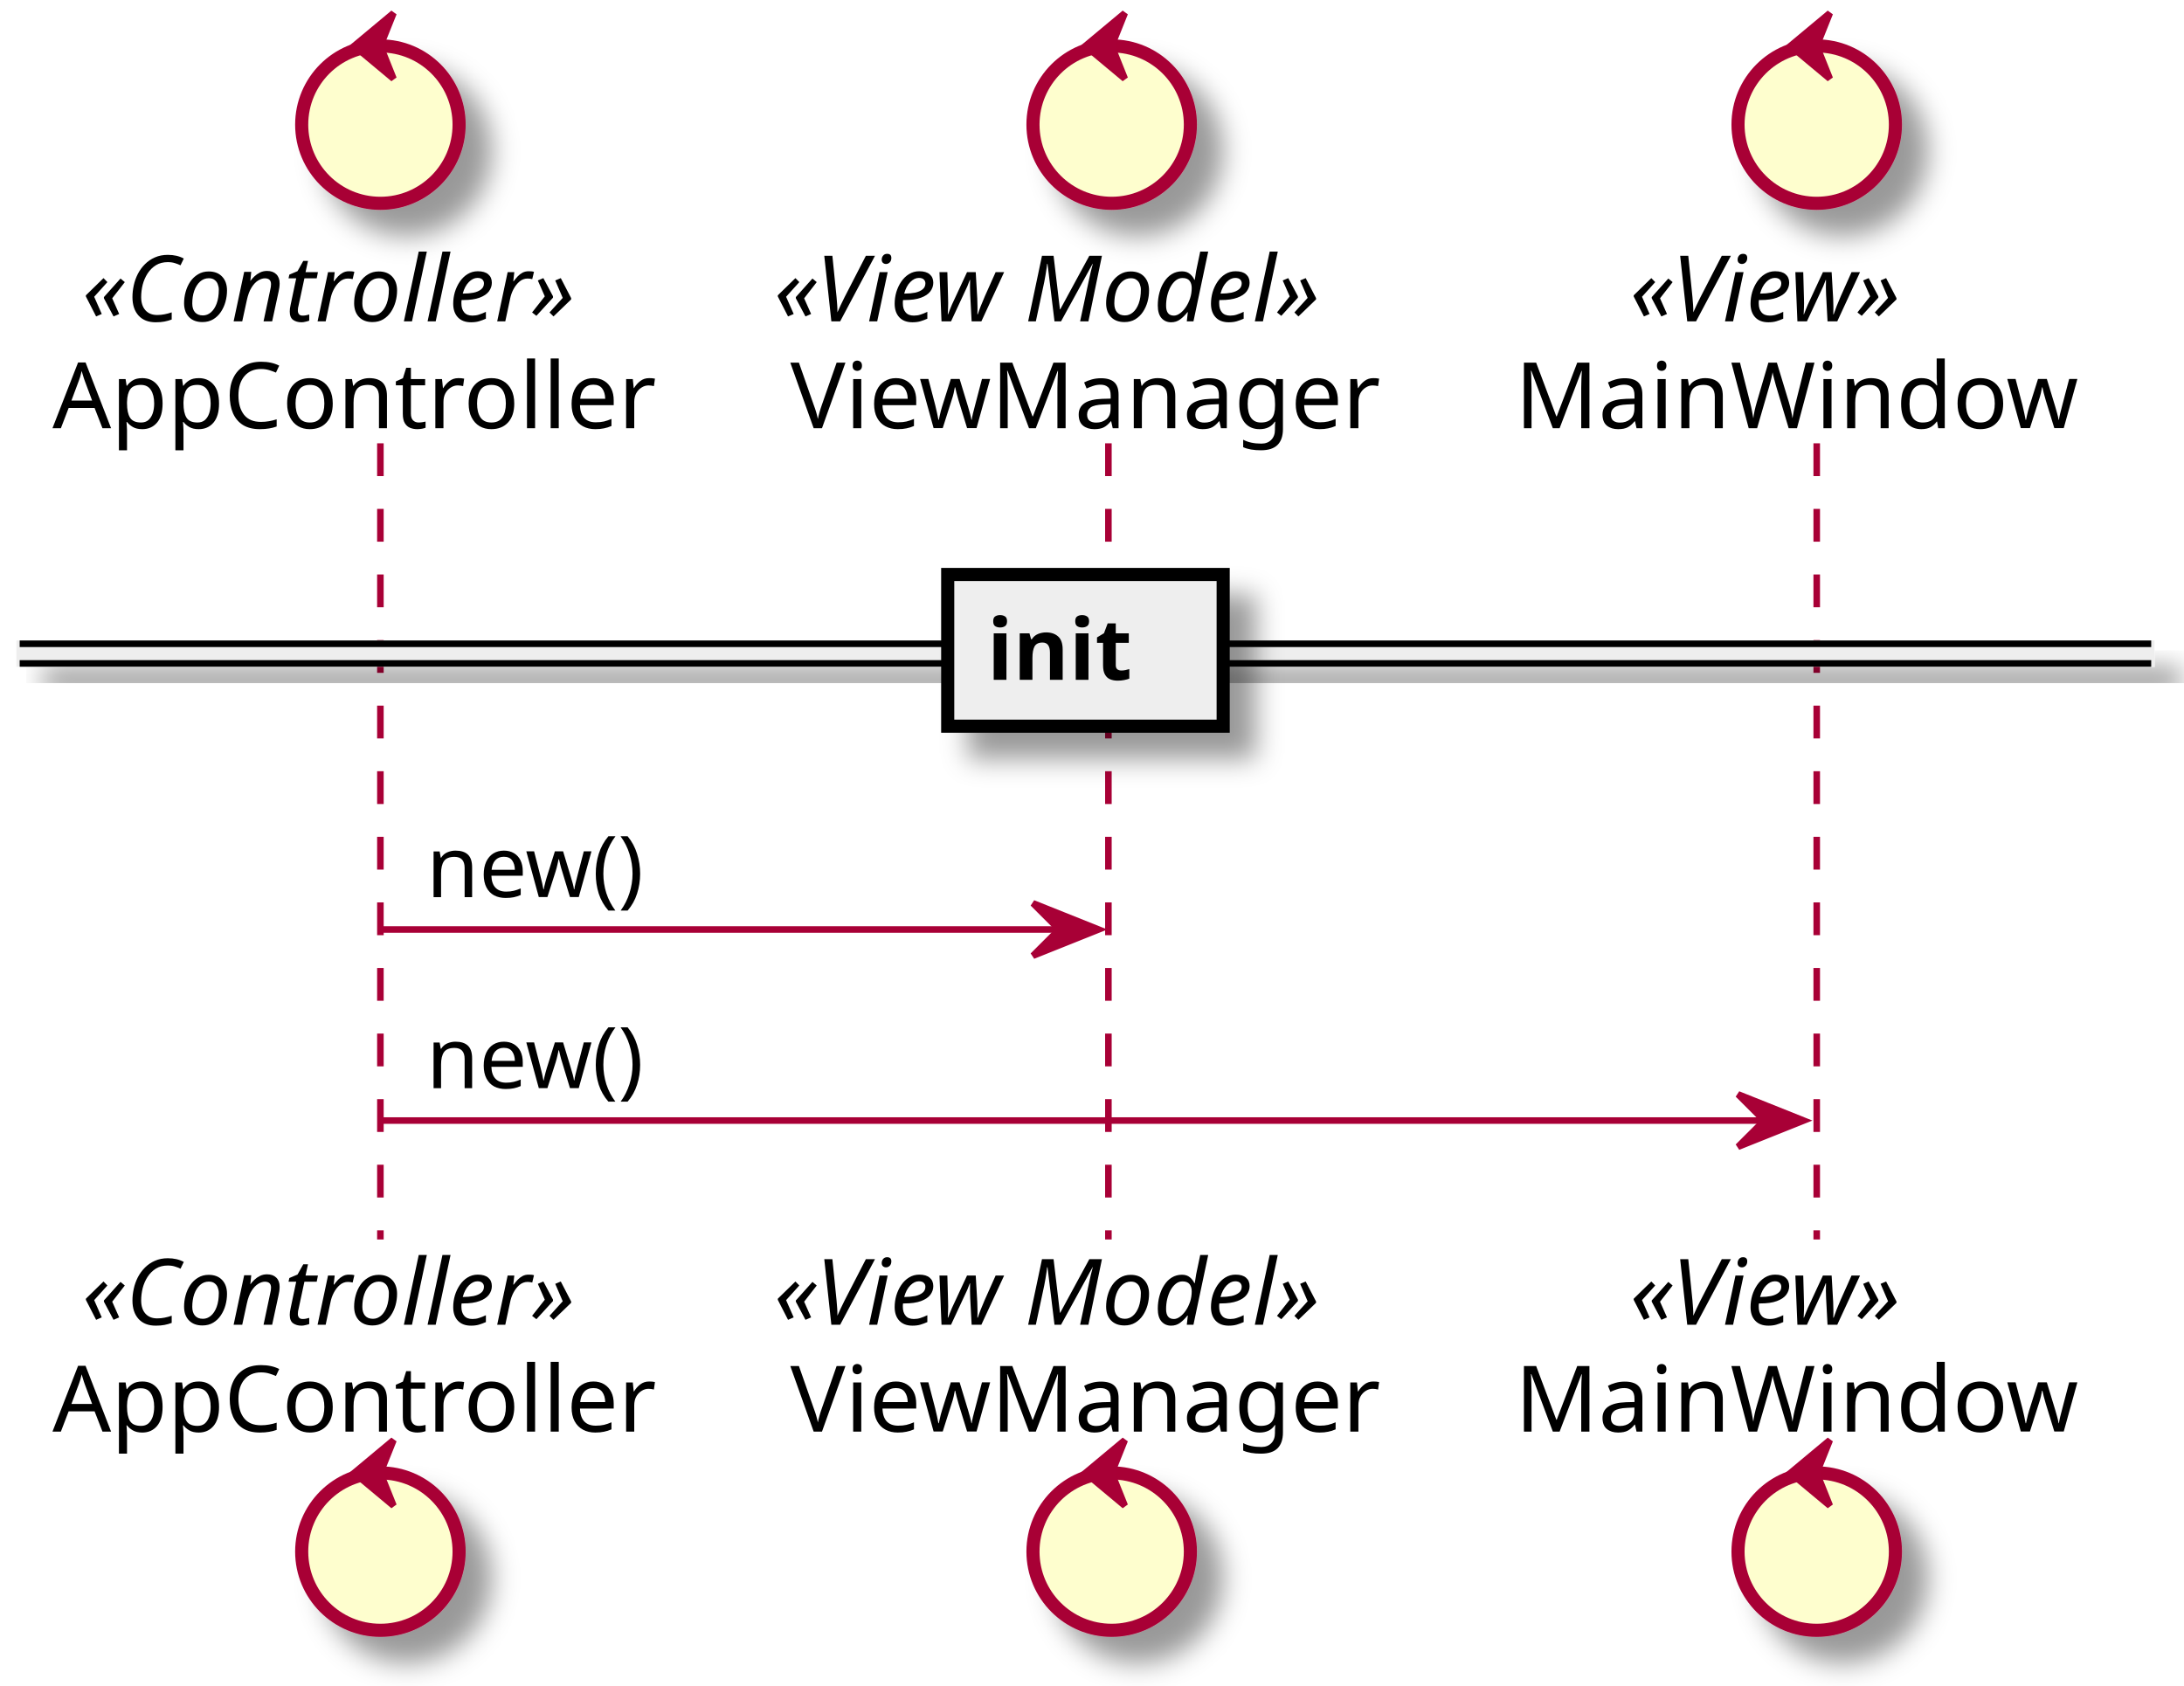
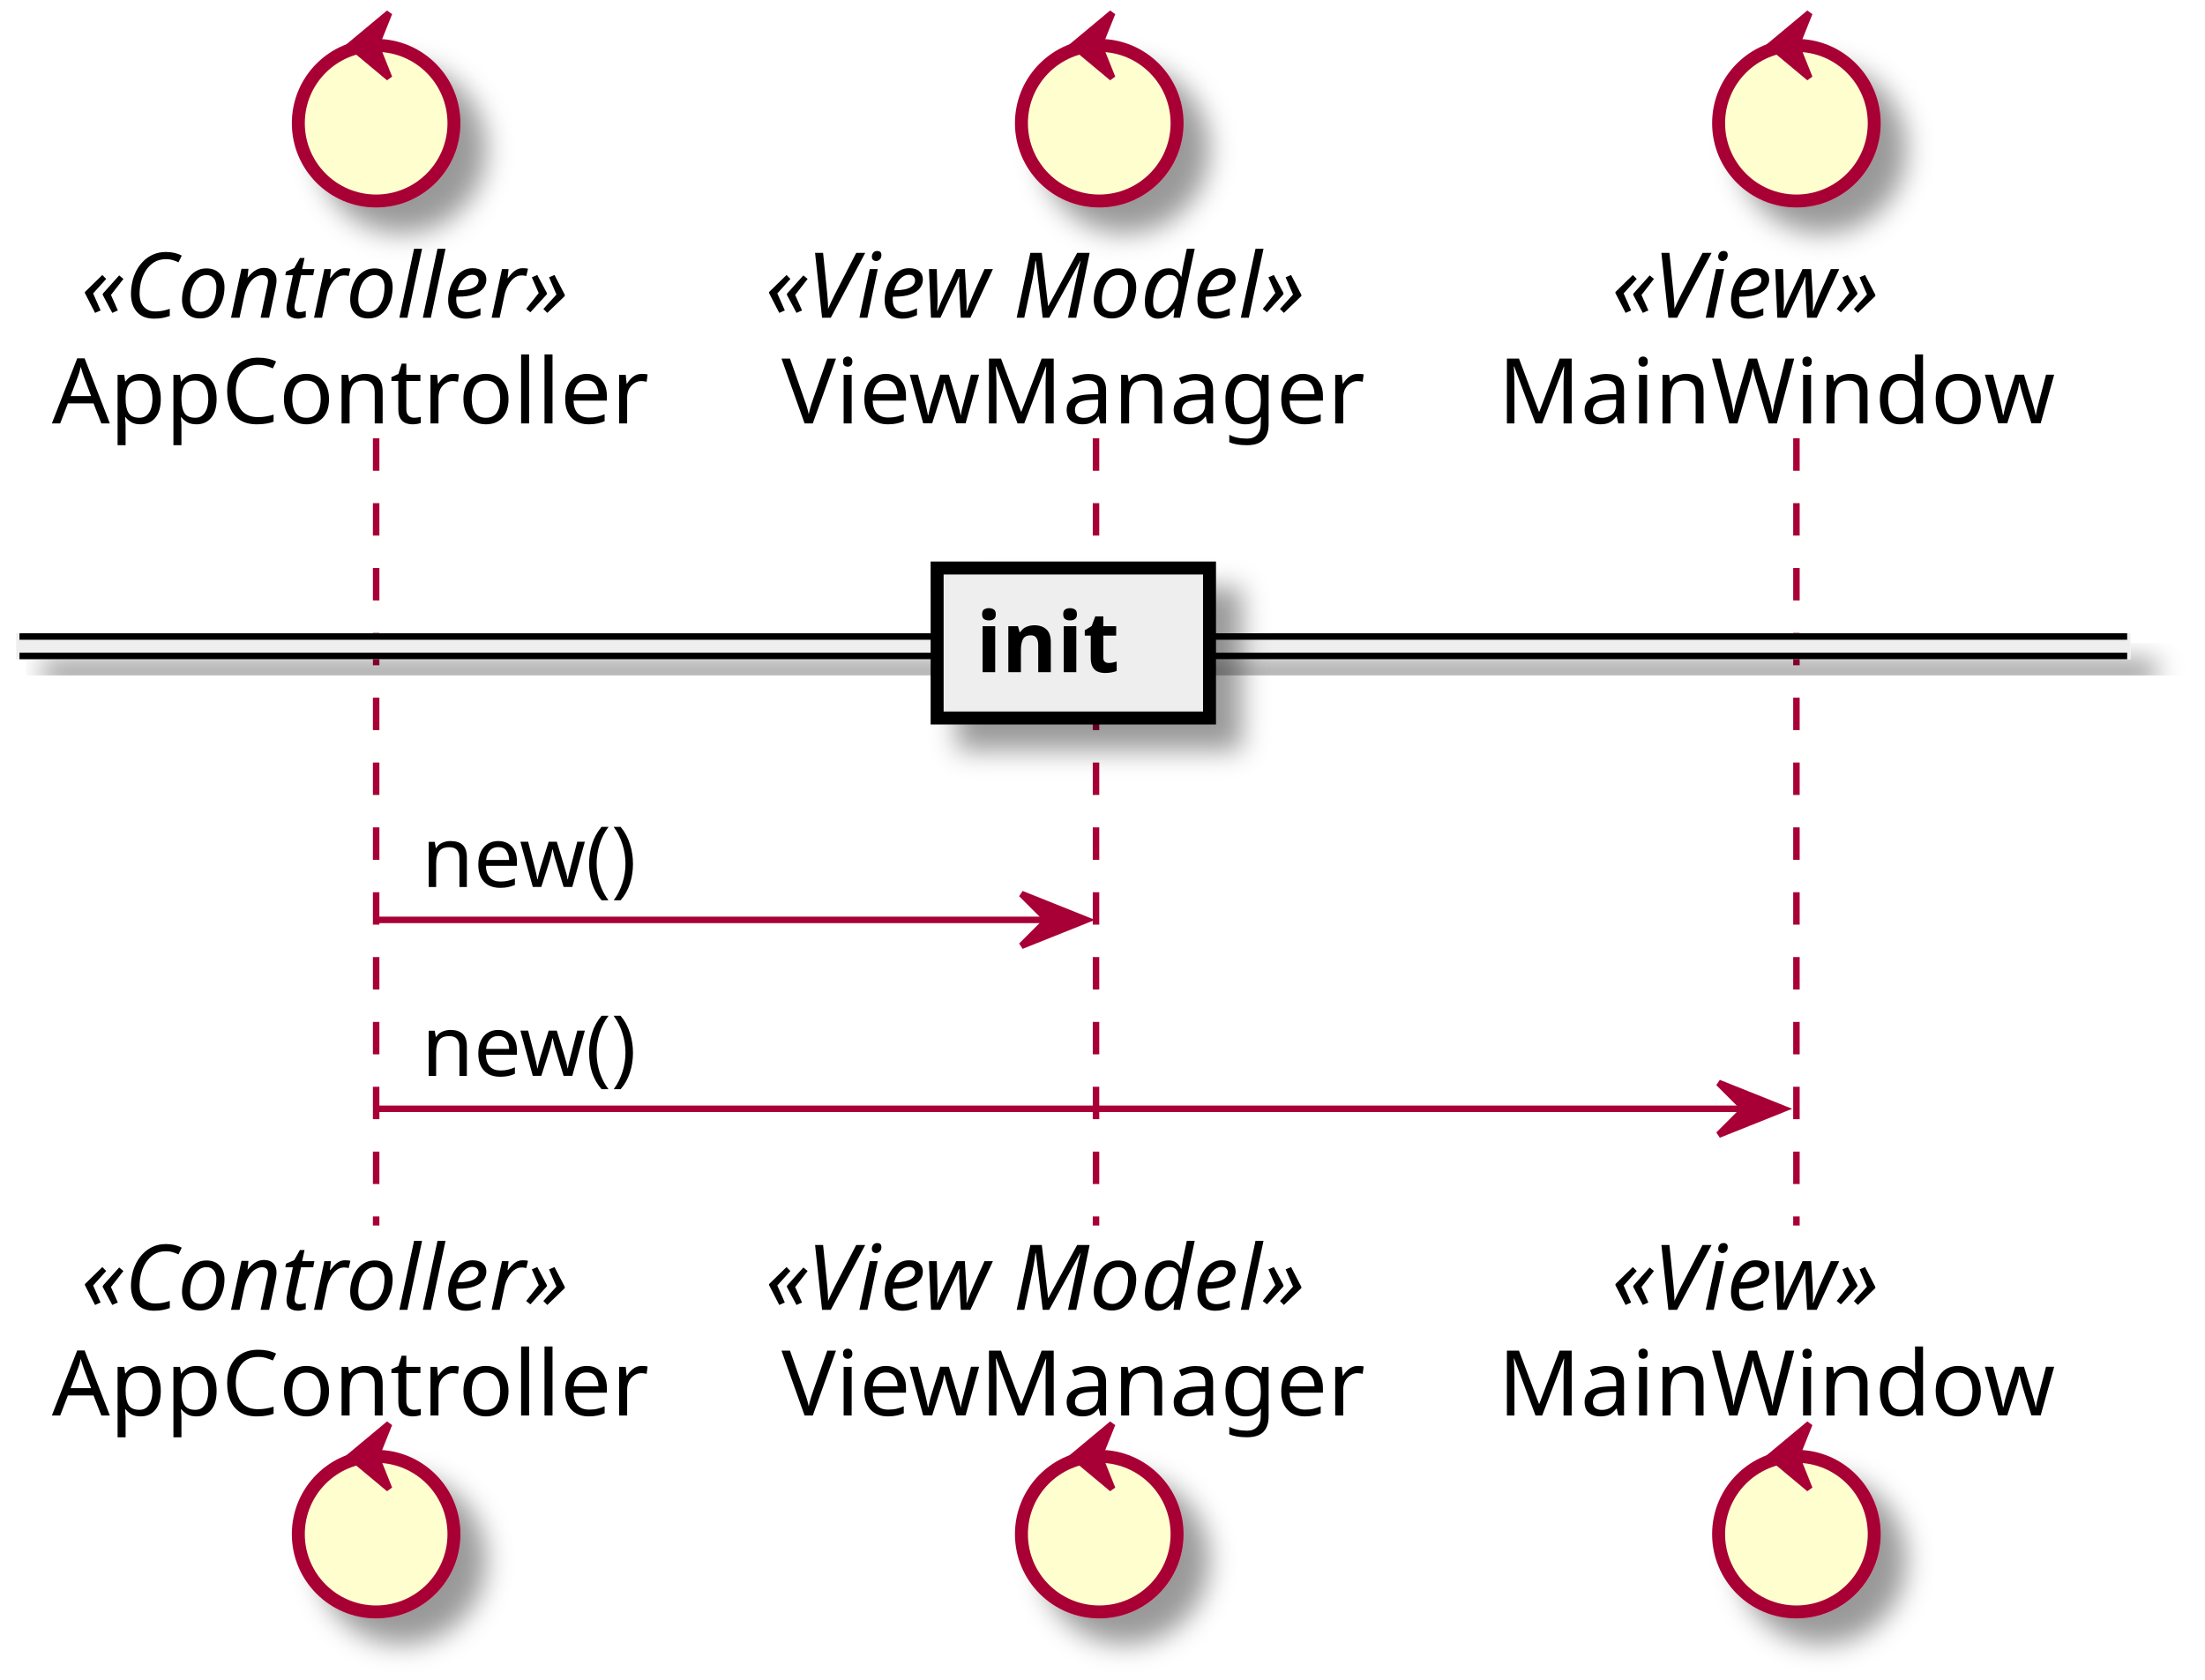
- <svg xmlns="http://www.w3.org/2000/svg" contentScriptType="application/ecmascript" contentStyleType="text/css" height="257px" preserveAspectRatio="none" style="width:333px;height:257px;" version="1.1" viewBox="0 0 333 257" width="333px" zoomAndPan="magnify">
+ <svg xmlns="http://www.w3.org/2000/svg" contentScriptType="application/ecmascript" contentStyleType="text/css" height="259px" preserveAspectRatio="none" style="width:340px;height:259px;" version="1.1" viewBox="0 0 340 259" width="340px" zoomAndPan="magnify">
  <defs>
-     <filter height="300%" id="f1m9ktvnl0gg37" width="300%" x="-1" y="-1">
+     <filter height="300%" id="f4p8fk8j0pa9f" width="300%" x="-1" y="-1">
      <feGaussianBlur result="blurOut" stdDeviation="2.0" />
      <feColorMatrix in="blurOut" result="blurOut2" type="matrix" values="0 0 0 0 0 0 0 0 0 0 0 0 0 0 0 0 0 0 .4 0" />
      <feOffset dx="4.0" dy="4.0" in="blurOut2" result="blurOut3" />
      <feBlend in="SourceGraphic" in2="blurOut3" mode="normal" />
    </filter>
  </defs>
  <g>
    <line style="stroke: #A80036; stroke-width: 1.0; stroke-dasharray: 5.0,5.0;" x1="58" x2="58" y1="67.594" y2="188.992" />
    <line style="stroke: #A80036; stroke-width: 1.0; stroke-dasharray: 5.0,5.0;" x1="169" x2="169" y1="67.594" y2="188.992" />
    <line style="stroke: #A80036; stroke-width: 1.0; stroke-dasharray: 5.0,5.0;" x1="277" x2="277" y1="67.594" y2="188.992" />
    <text fill="#000000" font-family="sans-serif" font-size="14" font-style="italic" lengthAdjust="spacingAndGlyphs" textLength="85" x="12.5" y="49">«Controller»</text>
    <text fill="#000000" font-family="sans-serif" font-size="14" lengthAdjust="spacingAndGlyphs" textLength="94" x="8" y="65.297">AppController</text>
-     <ellipse cx="58" cy="19" fill="#FEFECE" filter="url(#f1m9ktvnl0gg37)" rx="12" ry="12" style="stroke: #A80036; stroke-width: 2.0;" />
+     <ellipse cx="58" cy="19" fill="#FEFECE" filter="url(#f4p8fk8j0pa9f)" rx="12" ry="12" style="stroke: #A80036; stroke-width: 2.0;" />
    <polygon fill="#A80036" points="54,7,60,2,58,7,60,12,54,7" style="stroke: #A80036; stroke-width: 1.0;" />
    <text fill="#000000" font-family="sans-serif" font-size="14" font-style="italic" lengthAdjust="spacingAndGlyphs" textLength="85" x="12.5" y="201.992">«Controller»</text>
    <text fill="#000000" font-family="sans-serif" font-size="14" lengthAdjust="spacingAndGlyphs" textLength="94" x="8" y="218.289">AppController</text>
-     <ellipse cx="58" cy="236.586" fill="#FEFECE" filter="url(#f1m9ktvnl0gg37)" rx="12" ry="12" style="stroke: #A80036; stroke-width: 2.0;" />
+     <ellipse cx="58" cy="236.586" fill="#FEFECE" filter="url(#f4p8fk8j0pa9f)" rx="12" ry="12" style="stroke: #A80036; stroke-width: 2.0;" />
    <polygon fill="#A80036" points="54,224.586,60,219.586,58,224.586,60,229.586,54,224.586" style="stroke: #A80036; stroke-width: 1.0;" />
    <text fill="#000000" font-family="sans-serif" font-size="14" font-style="italic" lengthAdjust="spacingAndGlyphs" textLength="97" x="118" y="49">«View Model»</text>
    <text fill="#000000" font-family="sans-serif" font-size="14" lengthAdjust="spacingAndGlyphs" textLength="92" x="120.5" y="65.297">ViewManager</text>
-     <ellipse cx="169.5" cy="19" fill="#FEFECE" filter="url(#f1m9ktvnl0gg37)" rx="12" ry="12" style="stroke: #A80036; stroke-width: 2.0;" />
+     <ellipse cx="169.5" cy="19" fill="#FEFECE" filter="url(#f4p8fk8j0pa9f)" rx="12" ry="12" style="stroke: #A80036; stroke-width: 2.0;" />
    <polygon fill="#A80036" points="165.5,7,171.5,2,169.5,7,171.5,12,165.5,7" style="stroke: #A80036; stroke-width: 1.0;" />
    <text fill="#000000" font-family="sans-serif" font-size="14" font-style="italic" lengthAdjust="spacingAndGlyphs" textLength="97" x="118" y="201.992">«View Model»</text>
    <text fill="#000000" font-family="sans-serif" font-size="14" lengthAdjust="spacingAndGlyphs" textLength="92" x="120.5" y="218.289">ViewManager</text>
-     <ellipse cx="169.5" cy="236.586" fill="#FEFECE" filter="url(#f1m9ktvnl0gg37)" rx="12" ry="12" style="stroke: #A80036; stroke-width: 2.0;" />
+     <ellipse cx="169.5" cy="236.586" fill="#FEFECE" filter="url(#f4p8fk8j0pa9f)" rx="12" ry="12" style="stroke: #A80036; stroke-width: 2.0;" />
    <polygon fill="#A80036" points="165.5,224.586,171.5,219.586,169.5,224.586,171.5,229.586,165.5,224.586" style="stroke: #A80036; stroke-width: 1.0;" />
    <text fill="#000000" font-family="sans-serif" font-size="14" font-style="italic" lengthAdjust="spacingAndGlyphs" textLength="51" x="248.5" y="49">«View»</text>
    <text fill="#000000" font-family="sans-serif" font-size="14" lengthAdjust="spacingAndGlyphs" textLength="86" x="231" y="65.297">MainWindow</text>
-     <ellipse cx="277" cy="19" fill="#FEFECE" filter="url(#f1m9ktvnl0gg37)" rx="12" ry="12" style="stroke: #A80036; stroke-width: 2.0;" />
+     <ellipse cx="277" cy="19" fill="#FEFECE" filter="url(#f4p8fk8j0pa9f)" rx="12" ry="12" style="stroke: #A80036; stroke-width: 2.0;" />
    <polygon fill="#A80036" points="273,7,279,2,277,7,279,12,273,7" style="stroke: #A80036; stroke-width: 1.0;" />
    <text fill="#000000" font-family="sans-serif" font-size="14" font-style="italic" lengthAdjust="spacingAndGlyphs" textLength="51" x="248.5" y="201.992">«View»</text>
    <text fill="#000000" font-family="sans-serif" font-size="14" lengthAdjust="spacingAndGlyphs" textLength="86" x="231" y="218.289">MainWindow</text>
-     <ellipse cx="277" cy="236.586" fill="#FEFECE" filter="url(#f1m9ktvnl0gg37)" rx="12" ry="12" style="stroke: #A80036; stroke-width: 2.0;" />
+     <ellipse cx="277" cy="236.586" fill="#FEFECE" filter="url(#f4p8fk8j0pa9f)" rx="12" ry="12" style="stroke: #A80036; stroke-width: 2.0;" />
    <polygon fill="#A80036" points="273,224.586,279,219.586,277,224.586,279,229.586,273,224.586" style="stroke: #A80036; stroke-width: 1.0;" />
-     <rect fill="#EEEEEE" filter="url(#f1m9ktvnl0gg37)" height="3" style="stroke: #EEEEEE; stroke-width: 1.0;" width="325" x="3" y="98.16" />
+     <rect fill="#EEEEEE" filter="url(#f4p8fk8j0pa9f)" height="3" style="stroke: #EEEEEE; stroke-width: 1.0;" width="325" x="3" y="98.16" />
    <line style="stroke: #000000; stroke-width: 1.0;" x1="3" x2="328" y1="98.16" y2="98.16" />
    <line style="stroke: #000000; stroke-width: 1.0;" x1="3" x2="328" y1="101.16" y2="101.16" />
-     <rect fill="#EEEEEE" filter="url(#f1m9ktvnl0gg37)" height="23.133" style="stroke: #000000; stroke-width: 2.0;" width="42" x="144.5" y="87.594" />
+     <rect fill="#EEEEEE" filter="url(#f4p8fk8j0pa9f)" height="23.133" style="stroke: #000000; stroke-width: 2.0;" width="42" x="144.5" y="87.594" />
    <text fill="#000000" font-family="sans-serif" font-size="13" font-weight="bold" lengthAdjust="spacingAndGlyphs" textLength="23" x="150.5" y="103.661">init</text>
-     <polygon fill="#A80036" points="157.5,137.727,167.5,141.727,157.5,145.727,161.5,141.727" style="stroke: #A80036; stroke-width: 1.0;" />
-     <line style="stroke: #A80036; stroke-width: 1.0;" x1="58" x2="163.5" y1="141.727" y2="141.727" />
+     <polygon fill="#A80036" points="157.5,137.859,167.5,141.859,157.5,145.859,161.5,141.859" style="stroke: #A80036; stroke-width: 1.0;" />
+     <line style="stroke: #A80036; stroke-width: 1.0;" x1="58" x2="163.5" y1="141.859" y2="141.859" />
    <text fill="#000000" font-family="sans-serif" font-size="13" lengthAdjust="spacingAndGlyphs" textLength="35" x="65" y="136.793">new()</text>
-     <polygon fill="#A80036" points="265,166.859,275,170.859,265,174.859,269,170.859" style="stroke: #A80036; stroke-width: 1.0;" />
-     <line style="stroke: #A80036; stroke-width: 1.0;" x1="58" x2="271" y1="170.859" y2="170.859" />
+     <polygon fill="#A80036" points="265,166.992,275,170.992,265,174.992,269,170.992" style="stroke: #A80036; stroke-width: 1.0;" />
+     <line style="stroke: #A80036; stroke-width: 1.0;" x1="58" x2="271" y1="170.992" y2="170.992" />
    <text fill="#000000" font-family="sans-serif" font-size="13" lengthAdjust="spacingAndGlyphs" textLength="35" x="65" y="165.926">new()</text>
  </g>
</svg>
